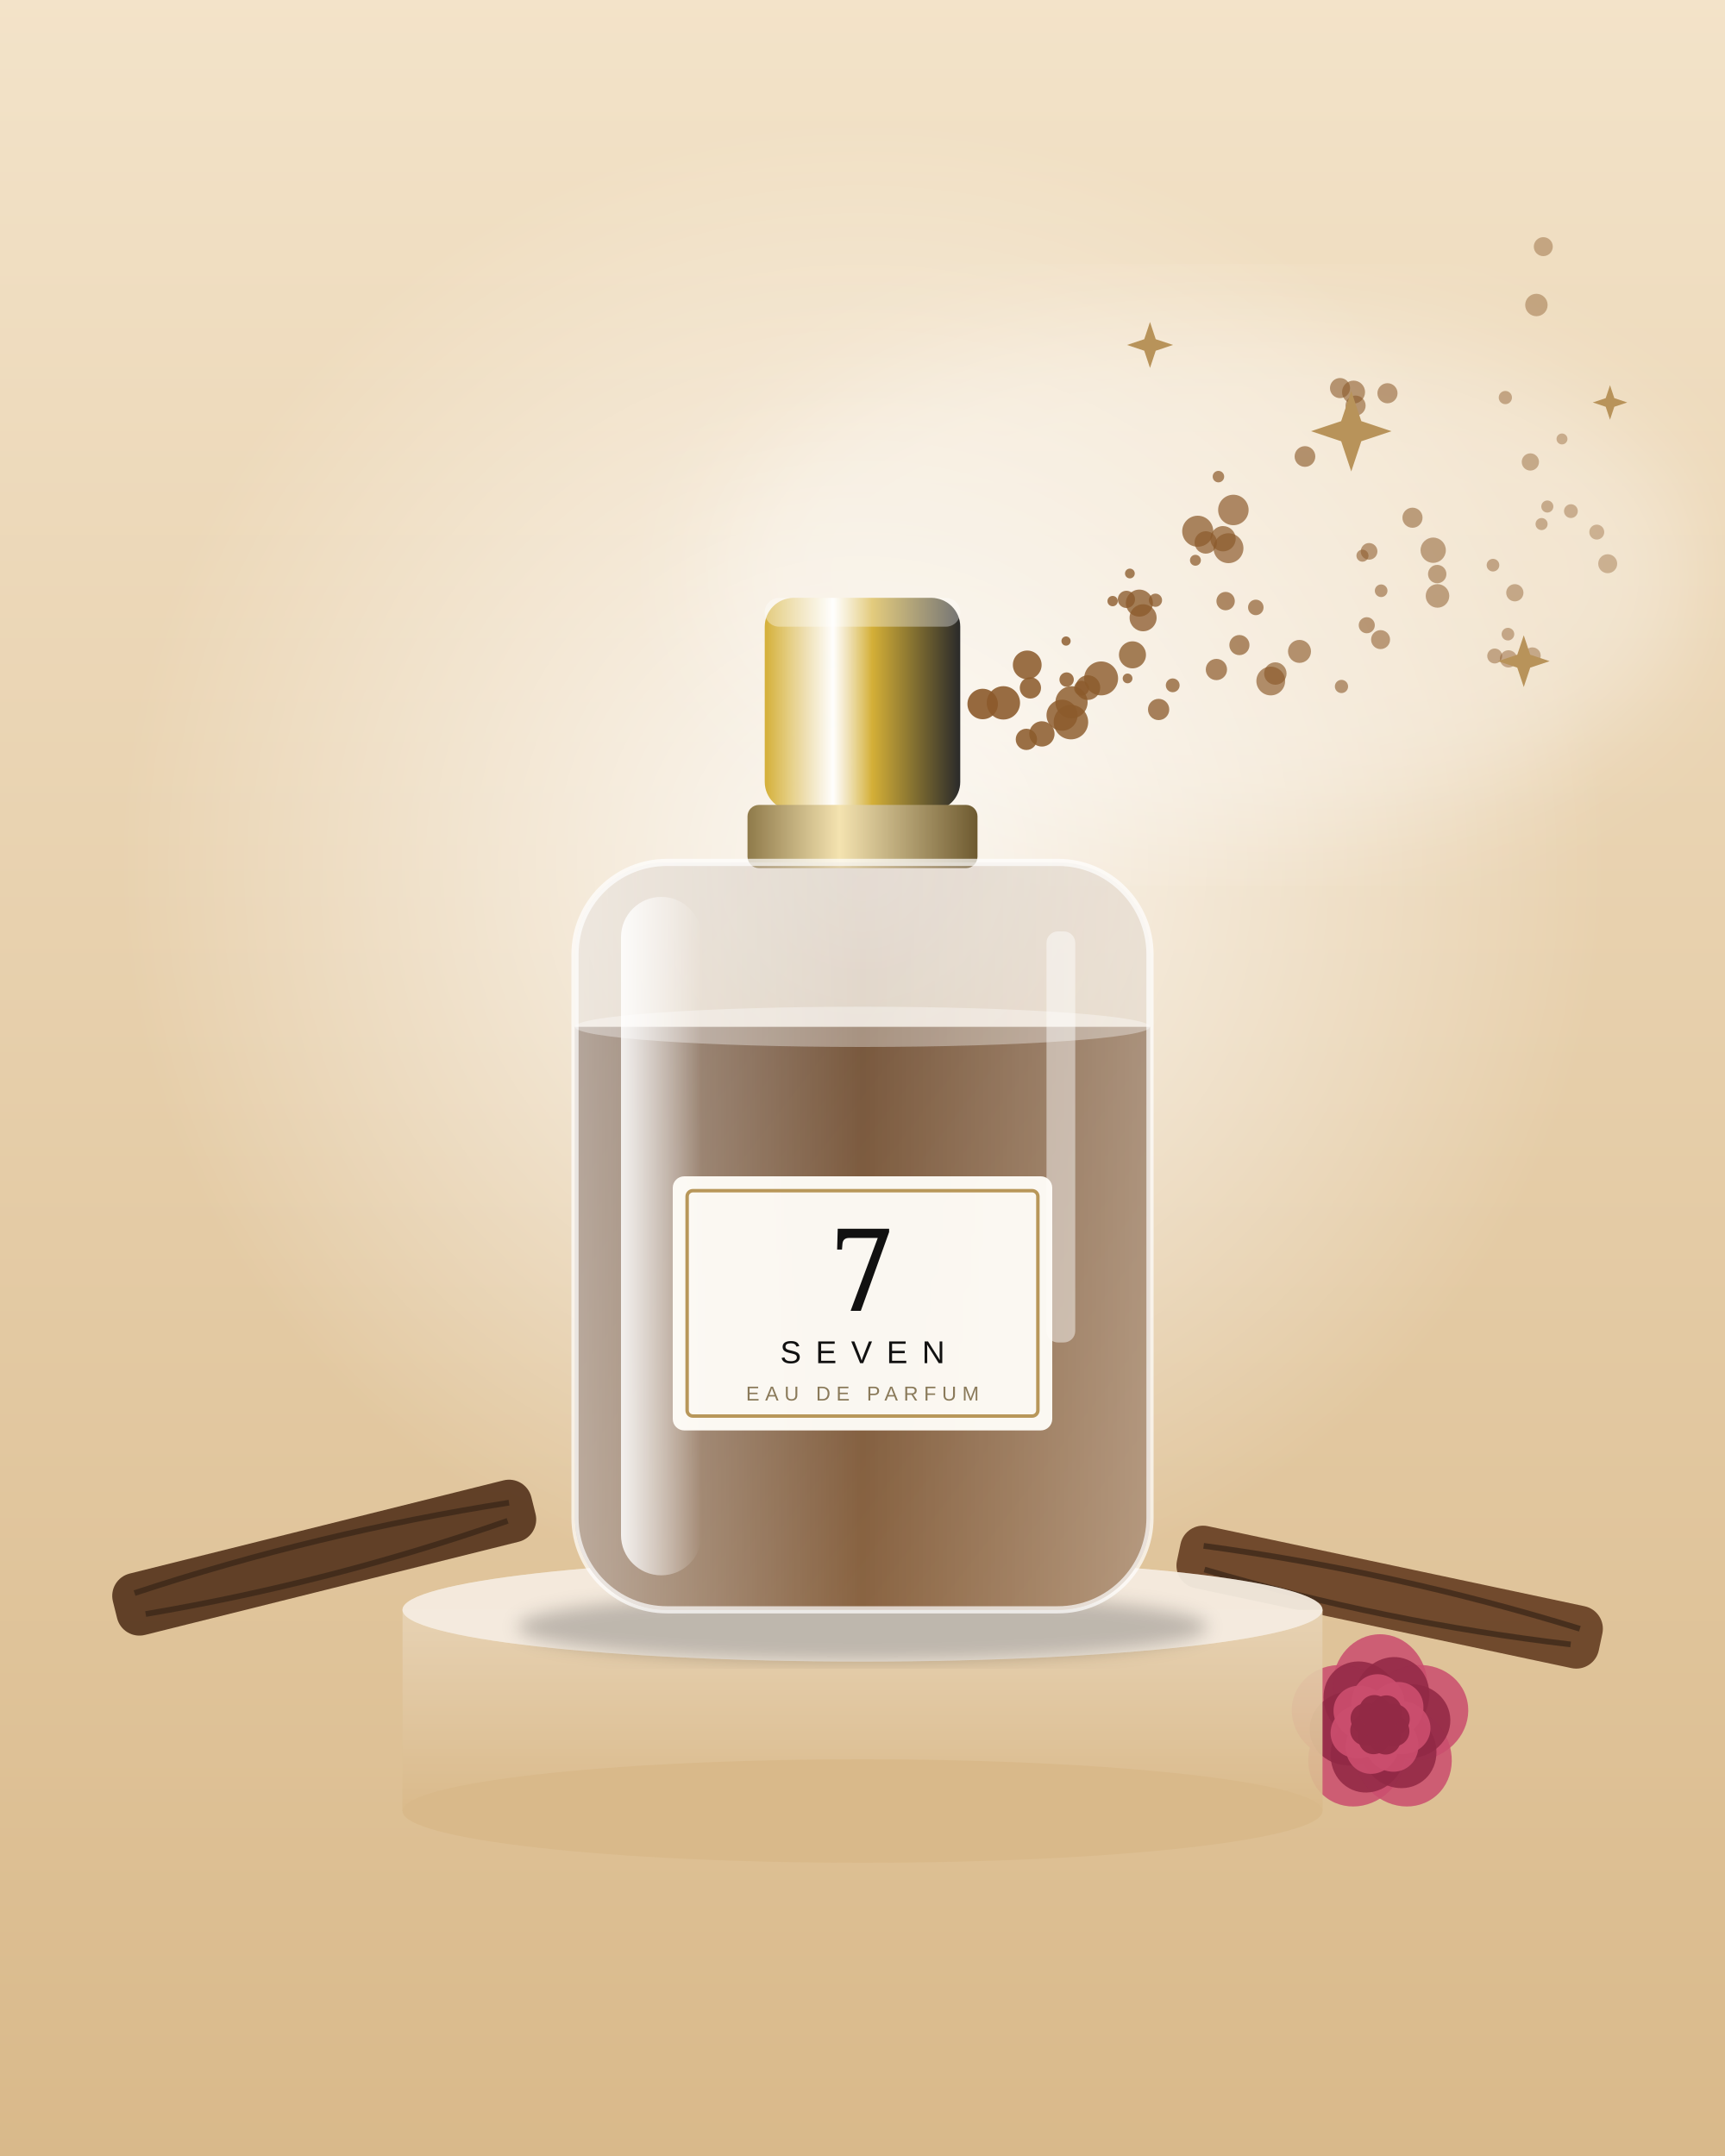
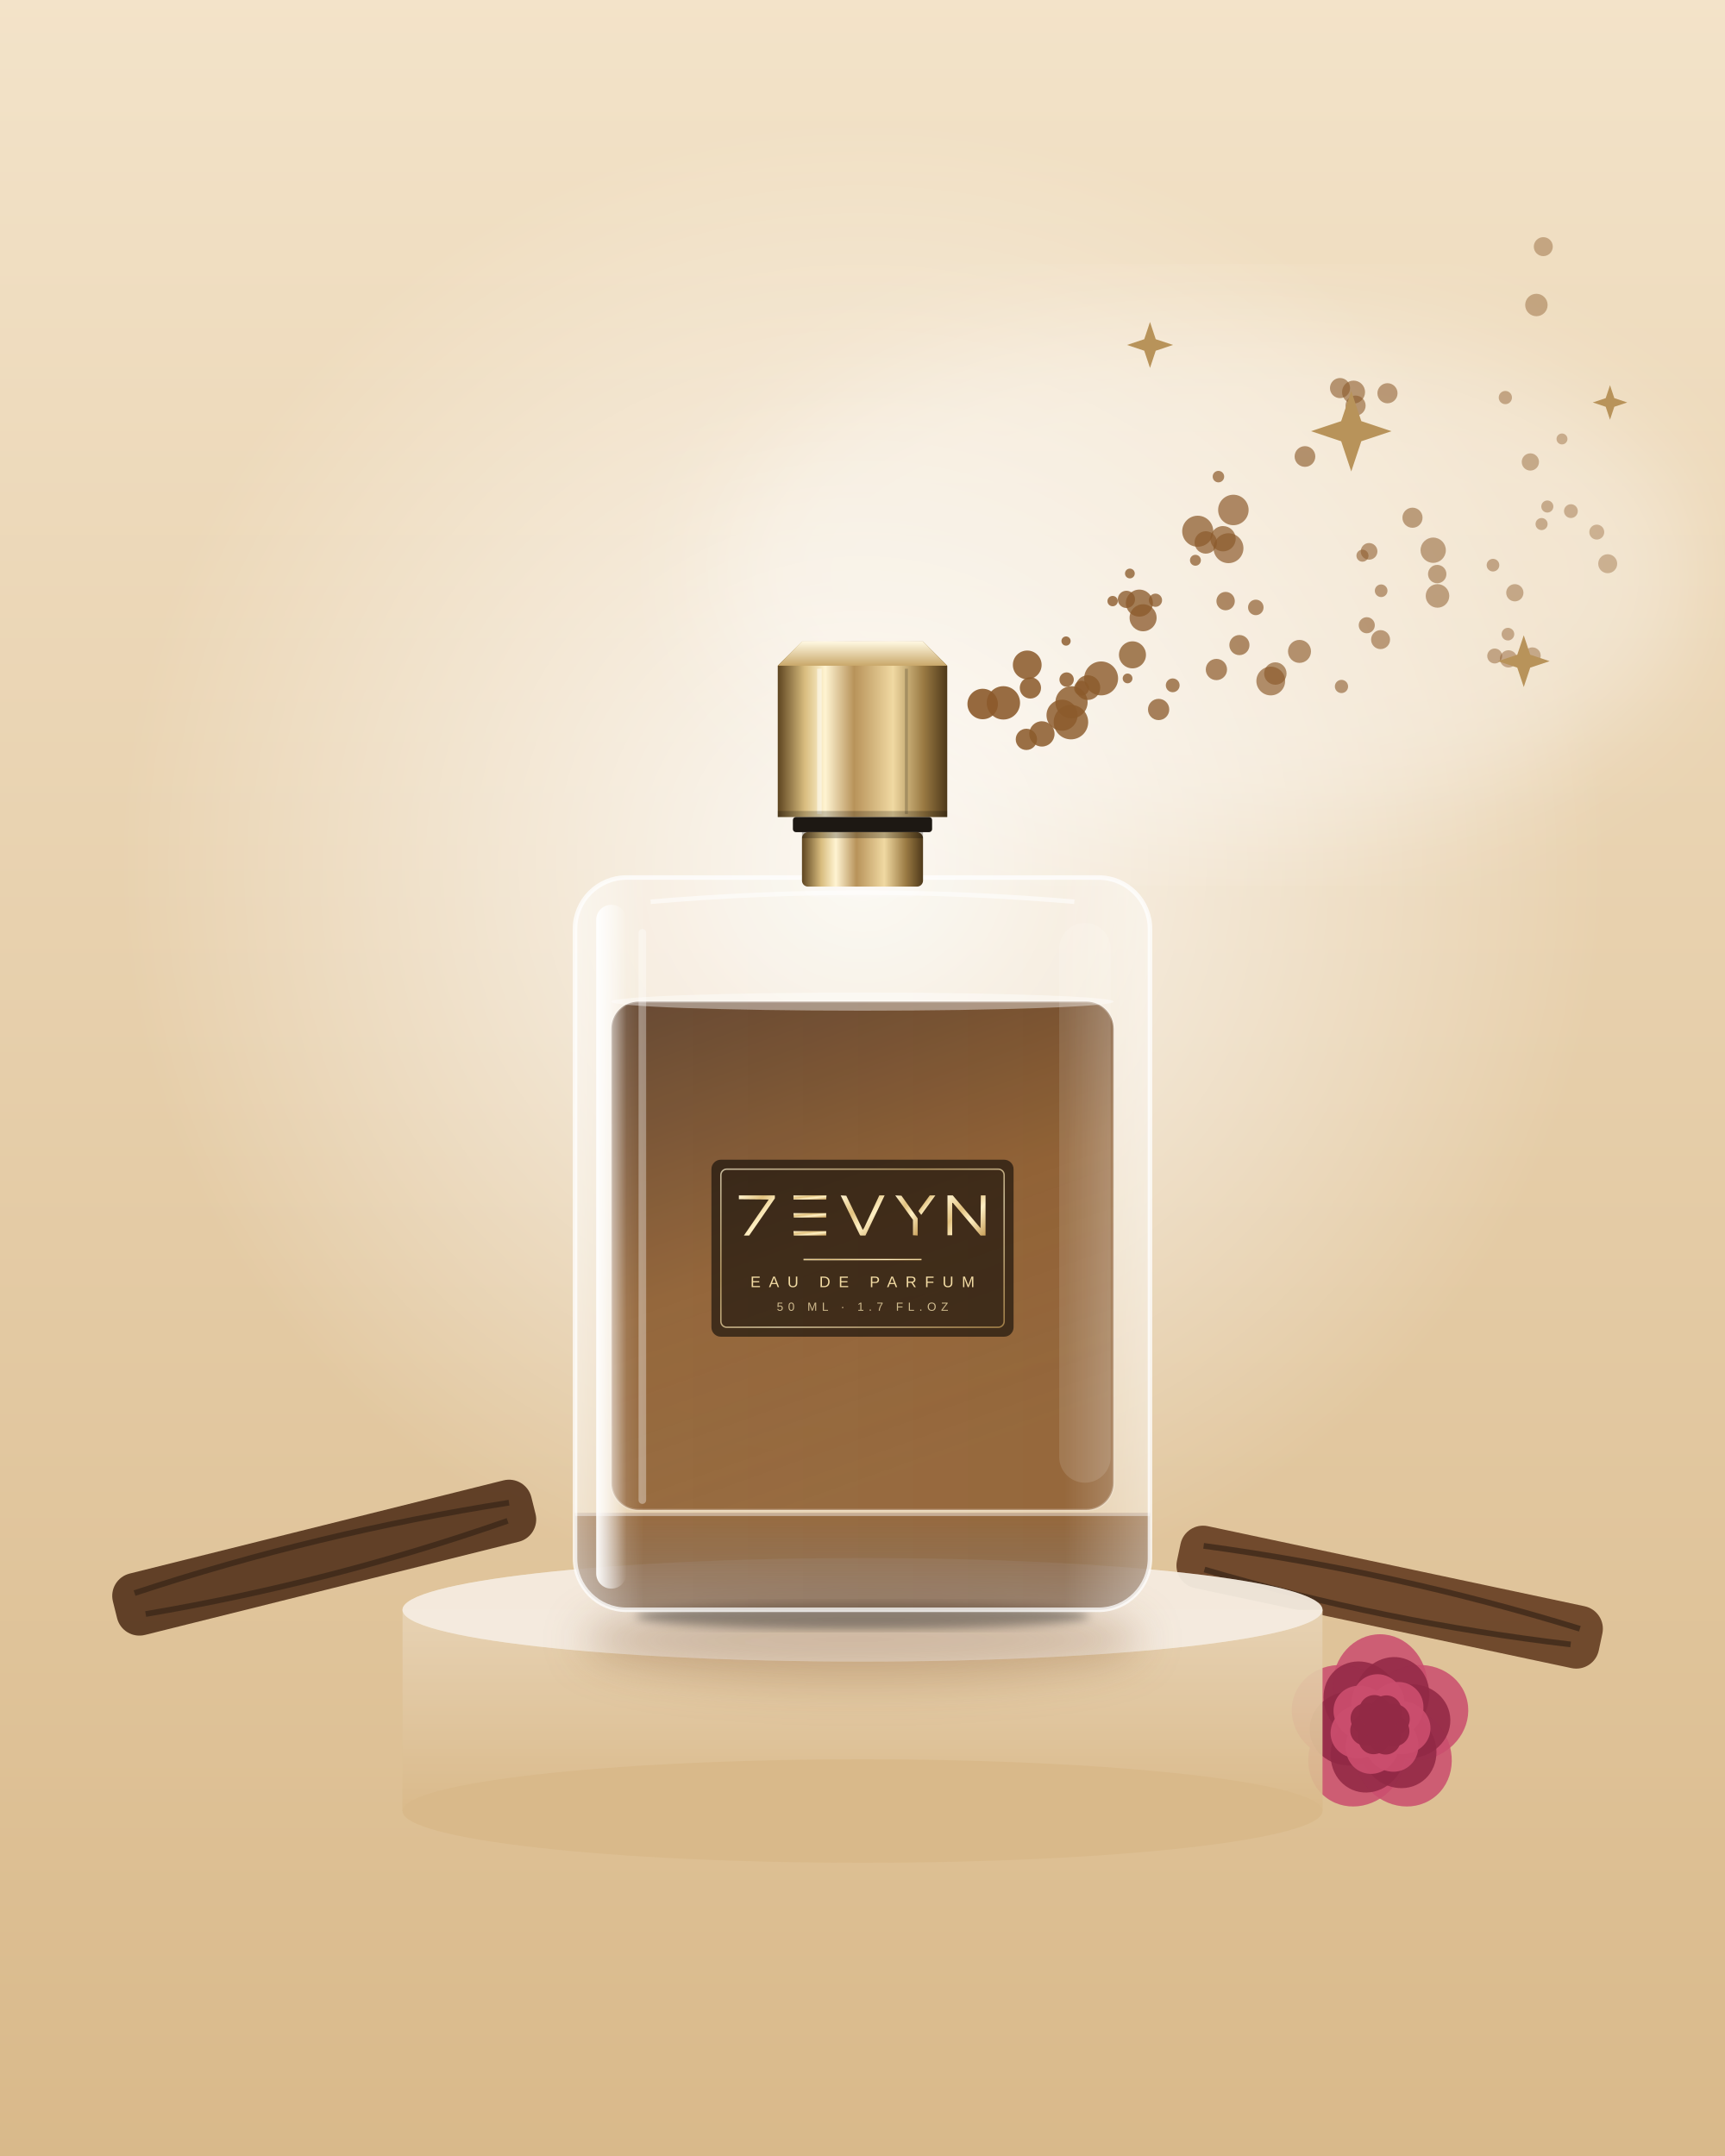
<svg xmlns="http://www.w3.org/2000/svg" viewBox="0 0 600 750">
  <defs>
    <linearGradient id="bg" x1="0" y1="0" x2="0" y2="1">
      <stop offset="0" stop-color="#f3e3c9" />
      <stop offset="1" stop-color="#d9b98a" />
    </linearGradient>
    <radialGradient id="glow" cx="50%" cy="50%" r="50%">
      <stop offset="0" stop-color="#fff" stop-opacity="0.85" />
      <stop offset="1" stop-color="#fff" stop-opacity="0" />
    </radialGradient>
    <linearGradient id="box" x1="0" y1="0" x2="1" y2="1">
      <stop offset="0" stop-color="#2b2b2b" />
      <stop offset="1" stop-color="#0d0d0d" />
    </linearGradient>
-     <linearGradient id="glass" x1="0" y1="0" x2="1" y2="0">
-       <stop offset="0" stop-color="#fff" stop-opacity="0.55" />
-       <stop offset="0.5" stop-color="#fff" stop-opacity="0.12" />
-       <stop offset="1" stop-color="#fff" stop-opacity="0.4" />
-     </linearGradient>
-     <linearGradient id="liquid" x1="0" y1="0" x2="1" y2="1">
+     <linearGradient id="fl-liquid" x1="0" y1="0" x2="0.35" y2="1">
      <stop offset="0" stop-color="#5a3a22" />
-       <stop offset="1" stop-color="#8b5a2b" />
-     </linearGradient>
-     <linearGradient id="cap" x1="0" y1="0" x2="1" y2="0">
-       <stop offset="0" stop-color="#d4af37" />
-       <stop offset="0.35" stop-color="#ffffff" stop-opacity="0.9" />
-       <stop offset="0.55" stop-color="#d4af37" />
-       <stop offset="1" stop-color="#2a2a2a" />
-     </linearGradient>
-     <linearGradient id="collar" x1="0" y1="0" x2="1" y2="0">
-       <stop offset="0" stop-color="#8f7a4a" />
-       <stop offset="0.4" stop-color="#f4e3b0" />
-       <stop offset="1" stop-color="#6e5a30" />
+       <stop offset="0.55" stop-color="#8b5a2b" />
+       <stop offset="1" stop-color="#8b5a2b" stop-opacity="0.95" />
+     </linearGradient>
+     <linearGradient id="fl-base" x1="0" y1="0" x2="0" y2="1">
+       <stop offset="0" stop-color="#8b5a2b" stop-opacity="0.95" />
+       <stop offset="1" stop-color="#5a3a22" stop-opacity="0.6" />
+     </linearGradient>
+     <linearGradient id="fl-glass" x1="0" y1="0" x2="1" y2="0">
+       <stop offset="0" stop-color="#fff" stop-opacity="0.5" />
+       <stop offset="0.12" stop-color="#fff" stop-opacity="0.08" />
+       <stop offset="0.85" stop-color="#fff" stop-opacity="0.05" />
+       <stop offset="1" stop-color="#fff" stop-opacity="0.38" />
+     </linearGradient>
+     <linearGradient id="fl-shine" x1="0" y1="0" x2="1" y2="0">
+       <stop offset="0" stop-color="#fff" stop-opacity="0.95" />
+       <stop offset="1" stop-color="#fff" stop-opacity="0" />
+     </linearGradient>
+     <linearGradient id="fl-foil" x1="0" y1="0" x2="1" y2="1">
+       <stop offset="0" stop-color="#fff3cf" />
+       <stop offset="0.35" stop-color="#e2c27f" />
+       <stop offset="0.6" stop-color="#fff0c4" />
+       <stop offset="1" stop-color="#c9a05a" />
+     </linearGradient>
+     <linearGradient id="cap-gold" x1="0" y1="0" x2="1" y2="0">
+       <stop offset="0" stop-color="#5e4520" />
+       <stop offset="0.16" stop-color="#d9bd7f" />
+       <stop offset="0.28" stop-color="#fff4d2" />
+       <stop offset="0.45" stop-color="#b8935a" />
+       <stop offset="0.68" stop-color="#f0d9a2" />
+       <stop offset="0.86" stop-color="#9a7a43" />
+       <stop offset="1" stop-color="#4e391a" />
+     </linearGradient>
+     <linearGradient id="cap-top" x1="0" y1="0" x2="0" y2="1">
+       <stop offset="0" stop-color="#fff8e2" />
+       <stop offset="1" stop-color="#c9a86a" />
    </linearGradient>
    <linearGradient id="shine" x1="0" y1="0" x2="1" y2="0">
      <stop offset="0" stop-color="#fff" stop-opacity="0.85" />
      <stop offset="1" stop-color="#fff" stop-opacity="0" />
    </linearGradient>
    <linearGradient id="fade" x1="0" y1="0" x2="0" y2="1">
      <stop offset="0" stop-color="#fff" stop-opacity="0.35" />
      <stop offset="1" stop-color="#fff" stop-opacity="0" />
    </linearGradient>
+     <clipPath id="fl-body">
+       <rect x="10" y="36" width="380" height="484" rx="34" />
+     </clipPath>
    <filter id="soft">
      <feGaussianBlur stdDeviation="3" />
    </filter>
    <filter id="blur18">
      <feGaussianBlur stdDeviation="18" />
+     </filter>
+     <filter id="fl-blur" x="-30%" y="-200%" width="160%" height="500%">
+       <feGaussianBlur stdDeviation="14" />
    </filter>
  </defs>
  <rect width="600" height="750" fill="url(#bg)" />
  <circle cx="300" cy="300" r="260" fill="url(#glow)" />
  <ellipse cx="420" cy="200" rx="170" ry="90" fill="#fff" opacity="0.35" filter="url(#blur18)" />
  <circle cx="341.8" cy="244.9" r="5.3" fill="#8b5a2b" opacity="0.90" />
  <circle cx="536.2" cy="182.3" r="2.1" fill="#8b5a2b" opacity="0.43" />
  <circle cx="396.3" cy="209.8" r="4.7" fill="#8b5a2b" opacity="0.77" />
  <circle cx="524.7" cy="229.2" r="3.0" fill="#8b5a2b" opacity="0.46" />
  <circle cx="533.0" cy="228.1" r="2.9" fill="#8b5a2b" opacity="0.44" />
  <circle cx="499.9" cy="199.7" r="3.2" fill="#8b5a2b" opacity="0.52" />
  <circle cx="546.4" cy="177.8" r="2.4" fill="#8b5a2b" opacity="0.41" />
  <circle cx="362.4" cy="255.3" r="4.4" fill="#8b5a2b" opacity="0.85" />
  <circle cx="519.9" cy="228.2" r="2.6" fill="#8b5a2b" opacity="0.47" />
  <circle cx="524.5" cy="220.6" r="2.2" fill="#8b5a2b" opacity="0.46" />
  <circle cx="534.4" cy="106.1" r="3.9" fill="#8b5a2b" opacity="0.44" />
  <circle cx="491.3" cy="180.1" r="3.5" fill="#8b5a2b" opacity="0.54" />
  <circle cx="543.3" cy="152.7" r="1.9" fill="#8b5a2b" opacity="0.41" />
  <circle cx="369.4" cy="248.8" r="5.4" fill="#8b5a2b" opacity="0.83" />
  <circle cx="426.3" cy="209.1" r="3.2" fill="#8b5a2b" opacity="0.69" />
  <circle cx="443.6" cy="234.3" r="3.9" fill="#8b5a2b" opacity="0.65" />
  <circle cx="357.0" cy="257.2" r="3.7" fill="#8b5a2b" opacity="0.86" />
  <circle cx="480.4" cy="205.5" r="2.2" fill="#8b5a2b" opacity="0.56" />
  <circle cx="376.2" cy="239.4" r="2.6" fill="#8b5a2b" opacity="0.81" />
  <circle cx="431.1" cy="224.4" r="3.5" fill="#8b5a2b" opacity="0.68" />
  <circle cx="403.0" cy="246.8" r="3.7" fill="#8b5a2b" opacity="0.75" />
  <circle cx="480.2" cy="222.5" r="3.3" fill="#8b5a2b" opacity="0.56" />
  <circle cx="482.6" cy="136.8" r="3.5" fill="#8b5a2b" opacity="0.56" />
  <circle cx="453.9" cy="158.8" r="3.6" fill="#8b5a2b" opacity="0.63" />
  <circle cx="425.4" cy="187.4" r="4.4" fill="#8b5a2b" opacity="0.70" />
  <circle cx="466.6" cy="238.8" r="2.3" fill="#8b5a2b" opacity="0.60" />
  <circle cx="470.8" cy="136.4" r="4.0" fill="#8b5a2b" opacity="0.59" />
  <circle cx="393.9" cy="227.8" r="4.7" fill="#8b5a2b" opacity="0.77" />
  <circle cx="452.0" cy="226.6" r="4.0" fill="#8b5a2b" opacity="0.63" />
  <circle cx="358.4" cy="239.3" r="3.7" fill="#8b5a2b" opacity="0.86" />
  <circle cx="393.0" cy="199.5" r="1.7" fill="#8b5a2b" opacity="0.77" />
  <circle cx="466.1" cy="135.0" r="3.5" fill="#8b5a2b" opacity="0.60" />
  <circle cx="357.3" cy="231.3" r="5.0" fill="#8b5a2b" opacity="0.86" />
  <circle cx="416.6" cy="184.8" r="5.4" fill="#8b5a2b" opacity="0.72" />
  <circle cx="415.8" cy="194.9" r="1.9" fill="#8b5a2b" opacity="0.72" />
  <circle cx="555.4" cy="185.1" r="2.6" fill="#8b5a2b" opacity="0.38" />
  <circle cx="423.8" cy="165.8" r="2.0" fill="#8b5a2b" opacity="0.70" />
  <circle cx="471.5" cy="141.1" r="3.5" fill="#8b5a2b" opacity="0.59" />
  <circle cx="392.2" cy="236.0" r="1.7" fill="#8b5a2b" opacity="0.78" />
  <circle cx="371.0" cy="236.4" r="2.5" fill="#8b5a2b" opacity="0.83" />
  <circle cx="442.0" cy="236.9" r="5.0" fill="#8b5a2b" opacity="0.66" />
  <circle cx="397.6" cy="214.9" r="4.7" fill="#8b5a2b" opacity="0.76" />
  <circle cx="559.2" cy="196.1" r="3.3" fill="#8b5a2b" opacity="0.38" />
  <circle cx="372.5" cy="251.2" r="6.0" fill="#8b5a2b" opacity="0.82" />
  <circle cx="519.3" cy="196.6" r="2.2" fill="#8b5a2b" opacity="0.47" />
  <circle cx="370.8" cy="223.0" r="1.6" fill="#8b5a2b" opacity="0.83" />
  <circle cx="387.0" cy="209.1" r="1.8" fill="#8b5a2b" opacity="0.79" />
  <circle cx="378.4" cy="239.2" r="4.3" fill="#8b5a2b" opacity="0.81" />
  <circle cx="475.4" cy="217.5" r="2.8" fill="#8b5a2b" opacity="0.58" />
  <circle cx="407.9" cy="238.4" r="2.4" fill="#8b5a2b" opacity="0.74" />
  <circle cx="372.7" cy="244.3" r="5.6" fill="#8b5a2b" opacity="0.82" />
  <circle cx="423.1" cy="232.9" r="3.7" fill="#8b5a2b" opacity="0.70" />
  <circle cx="468.4" cy="146.6" r="1.7" fill="#8b5a2b" opacity="0.59" />
  <circle cx="436.8" cy="211.3" r="2.7" fill="#8b5a2b" opacity="0.67" />
  <circle cx="500.0" cy="207.3" r="4.1" fill="#8b5a2b" opacity="0.52" />
  <circle cx="419.4" cy="188.7" r="3.9" fill="#8b5a2b" opacity="0.71" />
  <circle cx="427.3" cy="190.7" r="5.2" fill="#8b5a2b" opacity="0.69" />
  <circle cx="476.2" cy="191.8" r="2.9" fill="#8b5a2b" opacity="0.57" />
  <circle cx="536.8" cy="85.8" r="3.3" fill="#8b5a2b" opacity="0.43" />
  <circle cx="526.9" cy="206.2" r="3.0" fill="#8b5a2b" opacity="0.45" />
  <circle cx="473.9" cy="193.3" r="2.1" fill="#8b5a2b" opacity="0.58" />
  <circle cx="532.3" cy="160.7" r="3.0" fill="#8b5a2b" opacity="0.44" />
  <circle cx="349.0" cy="244.5" r="5.8" fill="#8b5a2b" opacity="0.88" />
  <circle cx="391.8" cy="208.5" r="3.0" fill="#8b5a2b" opacity="0.78" />
  <circle cx="383.0" cy="236.0" r="5.9" fill="#8b5a2b" opacity="0.80" />
  <circle cx="429.0" cy="177.4" r="5.3" fill="#8b5a2b" opacity="0.69" />
  <circle cx="538.2" cy="176.2" r="2.1" fill="#8b5a2b" opacity="0.43" />
  <circle cx="401.9" cy="208.8" r="2.3" fill="#8b5a2b" opacity="0.75" />
  <circle cx="523.6" cy="138.3" r="2.3" fill="#8b5a2b" opacity="0.46" />
  <circle cx="498.5" cy="191.4" r="4.4" fill="#8b5a2b" opacity="0.52" />
  <path d="M 470 136 L 473.5 146.5 L 484 150 L 473.5 153.5 L 470 164 L 466.5 153.5 L 456 150 L 466.5 146.5 Z" fill="#b8935a" />
  <path d="M 530 221 L 532.25 227.75 L 539 230 L 532.25 232.25 L 530 239 L 527.75 232.25 L 521 230 L 527.75 227.75 Z" fill="#b8935a" />
  <path d="M 400 112 L 402 118 L 408 120 L 402 122 L 400 128 L 398 122 L 392 120 L 398 118 Z" fill="#b8935a" />
  <path d="M 560 134 L 561.5 138.5 L 566 140 L 561.5 141.5 L 560 146 L 558.5 141.5 L 554 140 L 558.5 138.5 Z" fill="#b8935a" />
  <g opacity="0.95">
    <g transform="translate(40 560) rotate(-14)">
      <rect x="0" y="-11" width="150" height="22" rx="8" fill="#5a3a22" />
      <path d="M8 -4 Q 75 -9 142 -3 M10 4 Q 75 9 140 3" stroke="#2e1d10" stroke-width="2" fill="none" opacity="0.7" />
    </g>
    <g transform="translate(410 540) rotate(12)">
      <rect x="0" y="-11" width="150" height="22" rx="8" fill="#6b4428" />
      <path d="M8 -4 Q 75 -9 142 -3 M10 4 Q 75 9 140 3" stroke="#2e1d10" stroke-width="2" fill="none" opacity="0.7" />
    </g>
    <g transform="translate(480 600)">
      <ellipse cx="0" cy="-13.5" rx="16.5" ry="18" transform="rotate(0)" fill="#c9476b" opacity="0.85" />
      <ellipse cx="0" cy="-13.5" rx="16.5" ry="18" transform="rotate(72)" fill="#c9476b" opacity="0.85" />
      <ellipse cx="0" cy="-13.5" rx="16.5" ry="18" transform="rotate(144)" fill="#c9476b" opacity="0.85" />
      <ellipse cx="0" cy="-13.5" rx="16.5" ry="18" transform="rotate(216)" fill="#c9476b" opacity="0.85" />
      <ellipse cx="0" cy="-13.5" rx="16.5" ry="18" transform="rotate(288)" fill="#c9476b" opacity="0.85" />
      <ellipse cx="0" cy="-10.53" rx="12.87" ry="14.04" transform="rotate(23)" fill="#8f2241" opacity="0.89" />
      <ellipse cx="0" cy="-10.53" rx="12.87" ry="14.04" transform="rotate(83)" fill="#8f2241" opacity="0.89" />
      <ellipse cx="0" cy="-10.53" rx="12.87" ry="14.04" transform="rotate(143)" fill="#8f2241" opacity="0.89" />
      <ellipse cx="0" cy="-10.53" rx="12.87" ry="14.04" transform="rotate(203)" fill="#8f2241" opacity="0.89" />
      <ellipse cx="0" cy="-10.53" rx="12.87" ry="14.04" transform="rotate(263)" fill="#8f2241" opacity="0.89" />
      <ellipse cx="0" cy="-10.53" rx="12.87" ry="14.04" transform="rotate(323)" fill="#8f2241" opacity="0.89" />
      <ellipse cx="0" cy="-7.56" rx="9.24" ry="10.08" transform="rotate(46)" fill="#c9476b" opacity="0.93" />
      <ellipse cx="0" cy="-7.56" rx="9.24" ry="10.08" transform="rotate(97.42857)" fill="#c9476b" opacity="0.93" />
      <ellipse cx="0" cy="-7.56" rx="9.24" ry="10.08" transform="rotate(148.8571)" fill="#c9476b" opacity="0.93" />
      <ellipse cx="0" cy="-7.56" rx="9.24" ry="10.08" transform="rotate(200.2857)" fill="#c9476b" opacity="0.93" />
      <ellipse cx="0" cy="-7.56" rx="9.24" ry="10.08" transform="rotate(251.7143)" fill="#c9476b" opacity="0.93" />
      <ellipse cx="0" cy="-7.56" rx="9.24" ry="10.08" transform="rotate(303.1429)" fill="#c9476b" opacity="0.93" />
      <ellipse cx="0" cy="-7.56" rx="9.24" ry="10.08" transform="rotate(354.5714)" fill="#c9476b" opacity="0.93" />
      <ellipse cx="0" cy="-4.59" rx="5.61" ry="6.12" transform="rotate(69)" fill="#8f2241" opacity="0.97" />
      <ellipse cx="0" cy="-4.59" rx="5.61" ry="6.12" transform="rotate(114)" fill="#8f2241" opacity="0.97" />
      <ellipse cx="0" cy="-4.59" rx="5.61" ry="6.12" transform="rotate(159)" fill="#8f2241" opacity="0.97" />
      <ellipse cx="0" cy="-4.59" rx="5.61" ry="6.12" transform="rotate(204)" fill="#8f2241" opacity="0.97" />
      <ellipse cx="0" cy="-4.59" rx="5.61" ry="6.12" transform="rotate(249)" fill="#8f2241" opacity="0.97" />
      <ellipse cx="0" cy="-4.59" rx="5.61" ry="6.12" transform="rotate(294)" fill="#8f2241" opacity="0.97" />
      <ellipse cx="0" cy="-4.59" rx="5.61" ry="6.12" transform="rotate(339)" fill="#8f2241" opacity="0.97" />
      <ellipse cx="0" cy="-4.59" rx="5.61" ry="6.12" transform="rotate(384)" fill="#8f2241" opacity="0.97" />
      <circle r="5.4" fill="#8f2241" />
    </g>
  </g>
  <rect x="140" y="560" width="320" height="70" fill="#d9b98a" opacity="0.9" />
  <rect x="140" y="560" width="320" height="70" fill="url(#fade)" />
  <ellipse cx="300" cy="630" rx="160" ry="18" fill="#d9b98a" />
  <ellipse cx="300" cy="560" rx="160" ry="18" fill="#fff" opacity="0.92" />
  <ellipse cx="300" cy="560" rx="160" ry="18" fill="#d9b98a" opacity="0.25" />
-   <ellipse cx="300" cy="566" rx="120" ry="12" fill="#000" opacity="0.22" filter="url(#soft)" />
-   <rect x="266" y="208" width="68" height="74" rx="10" fill="url(#cap)" />
-   <rect x="266" y="208" width="68" height="10" rx="5" fill="#fff" opacity="0.35" />
-   <rect x="260" y="280" width="80" height="22" rx="4" fill="url(#collar)" />
-   <rect x="200" y="300" width="200" height="260" rx="32" fill="url(#liquid)" opacity="0.18" />
-   <clipPath id="body">
-     <rect x="200" y="300" width="200" height="260" rx="32" />
-   </clipPath>
-   <g clip-path="url(#body)">
-     <rect x="200" y="357.2" width="200" height="260" fill="url(#liquid)" />
-     <ellipse cx="300" cy="357.2" rx="100" ry="7" fill="#fff" opacity="0.35" />
-     <rect x="200" y="300" width="200" height="260" fill="url(#glass)" />
-     <rect x="216" y="312" width="28" height="236" rx="14" fill="url(#shine)" />
-     <rect x="364" y="324" width="10" height="143" rx="4" fill="#fff" opacity="0.45" />
+   <g transform="translate(194.74 286.32) scale(0.5263)">
+     <ellipse cx="200" cy="540" rx="185" ry="26" fill="url(#fl-liquid)" opacity="0.35" filter="url(#fl-blur)" />
+     <ellipse cx="200" cy="524" rx="150" ry="9" fill="#000" opacity="0.35" filter="url(#soft)" />
+     <rect x="162" y="4" width="76" height="44" rx="6" fill="#fff" opacity="0.18" stroke="#fff" stroke-opacity="0.6" stroke-width="2" />
+     <rect x="10" y="36" width="380" height="484" rx="34" fill="#fff" opacity="0.08" />
+     <g clip-path="url(#fl-body)">
+       <rect x="34" y="118" width="332" height="336" rx="18" fill="url(#fl-liquid)" />
+       <ellipse cx="200" cy="118" rx="166" ry="6" fill="#fff" opacity="0.4" />
+       <rect x="10" y="456" width="380" height="64" fill="url(#fl-base)" />
+       <rect x="10" y="456" width="380" height="2" fill="#fff" opacity="0.45" />
+       <rect x="10" y="36" width="380" height="484" fill="url(#fl-glass)" />
+       <rect x="24" y="54" width="20" height="452" rx="10" fill="url(#fl-shine)" />
+       <rect x="52" y="70" width="5" height="380" rx="2.5" fill="#fff" opacity="0.35" />
+       <rect x="330" y="66" width="34" height="370" rx="17" fill="#fff" opacity="0.12" />
+       <path d="M60 52 Q200 40 340 52" stroke="#fff" stroke-opacity="0.55" stroke-width="3" fill="none" />
+     </g>
+     <rect x="10" y="36" width="380" height="484" rx="34" fill="none" stroke="#fff" stroke-opacity="0.75" stroke-width="3" />
+     <rect x="34" y="118" width="332" height="336" rx="18" fill="none" stroke="#fff" stroke-opacity="0.22" stroke-width="1.5" />
+     <g transform="translate(200 281) scale(0.78) translate(-200 -281)">
+       <rect x="72" y="206" width="256" height="150" rx="8" fill="#0d0a07" opacity="0.62" />
+       <rect x="80" y="214" width="240" height="134" rx="5" fill="none" stroke="url(#fl-foil)" stroke-opacity="0.7" stroke-width="1.2" />
+       <g transform="translate(95 236) scale(0.25)" fill="url(#fl-foil)">
+         <path d="M 123 1 L 1 1 L 1 14 L 102 15 L 18 137 L 36 137 L 123 11 Z" />
+         <path d="M 186 1 L 186 15 L 297 15 L 298 1 Z" />
+         <path d="M 186 61 L 187 76 L 297 76 L 297 61 Z" />
+         <path d="M 186 122 L 187 137 L 297 137 L 297 122 Z" />
+         <path d="M 346 1 L 411 135 L 413 137 L 430 137 L 495 1 L 477 1 L 426 110 L 421 118 L 365 2 Z" />
+         <path d="M 531 1 L 591 84 L 591 136 L 607 137 L 607 79 L 552 2 Z" />
+         <path d="M 667 1 L 648 1 L 610 53 L 610 55 L 619 67 Z" />
+         <path d="M 708 1 L 708 136 L 724 136 L 724 27 L 726 26 L 820 137 L 837 137 L 837 1 L 821 1 L 820 112 L 726 1 Z" />
+       </g>
+       <rect x="150" y="290" width="100" height="1.2" fill="url(#fl-foil)" />
+       <text x="200" y="314" text-anchor="middle" font-size="13" letter-spacing="7" fill="#f3dca4" font-family="Jost, Arial, sans-serif">EAU DE PARFUM</text>
+       <text x="200" y="334" text-anchor="middle" font-size="10" letter-spacing="4" fill="#e8d3a2" opacity="0.85" font-family="Jost, Arial, sans-serif">50 ML · 1.7 FL.OZ</text>
+     </g>
+     <g transform="translate(100 -126)">
+       <path d="M44 22 L60 6 H140 L156 22 V122 H44 Z" fill="url(#cap-gold)" />
+       <path d="M60 6 H140 L156 22 H44 Z" fill="url(#cap-top)" />
+       <rect x="70" y="24" width="3" height="96" fill="#fff" opacity="0.45" />
+       <rect x="128" y="24" width="2" height="96" fill="#000" opacity="0.18" />
+       <rect x="44" y="118" width="112" height="4" fill="#000" opacity="0.2" />
+       <rect x="54" y="122" width="92" height="10" rx="2" fill="#1d1813" />
+       <rect x="60" y="132" width="80" height="36" rx="4" fill="url(#cap-gold)" />
+       <rect x="60" y="132" width="80" height="4" fill="#000" opacity="0.25" />
+     </g>
  </g>
-   <rect x="200" y="300" width="200" height="260" rx="32" fill="none" stroke="#fff" stroke-opacity="0.7" stroke-width="2.5" />
-   <rect x="234" y="409.2" width="132" height="88.4" rx="4" fill="#fffdf8" opacity="0.96" />
-   <rect x="239" y="414.2" width="122" height="78.4" rx="2" fill="none" stroke="#b8975a" stroke-width="1.2" />
-   <text x="300" y="456" font-family="Georgia, serif" font-size="40" text-anchor="middle" fill="#111">7</text>
-   <text x="300" y="474.2" font-family="Arial, sans-serif" font-size="11" letter-spacing="5" text-anchor="middle" fill="#111">SEVEN</text>
-   <text x="300" y="487.2" font-family="Arial, sans-serif" font-size="7" letter-spacing="2" text-anchor="middle" fill="#8a7a5a">EAU DE PARFUM</text>
</svg>
